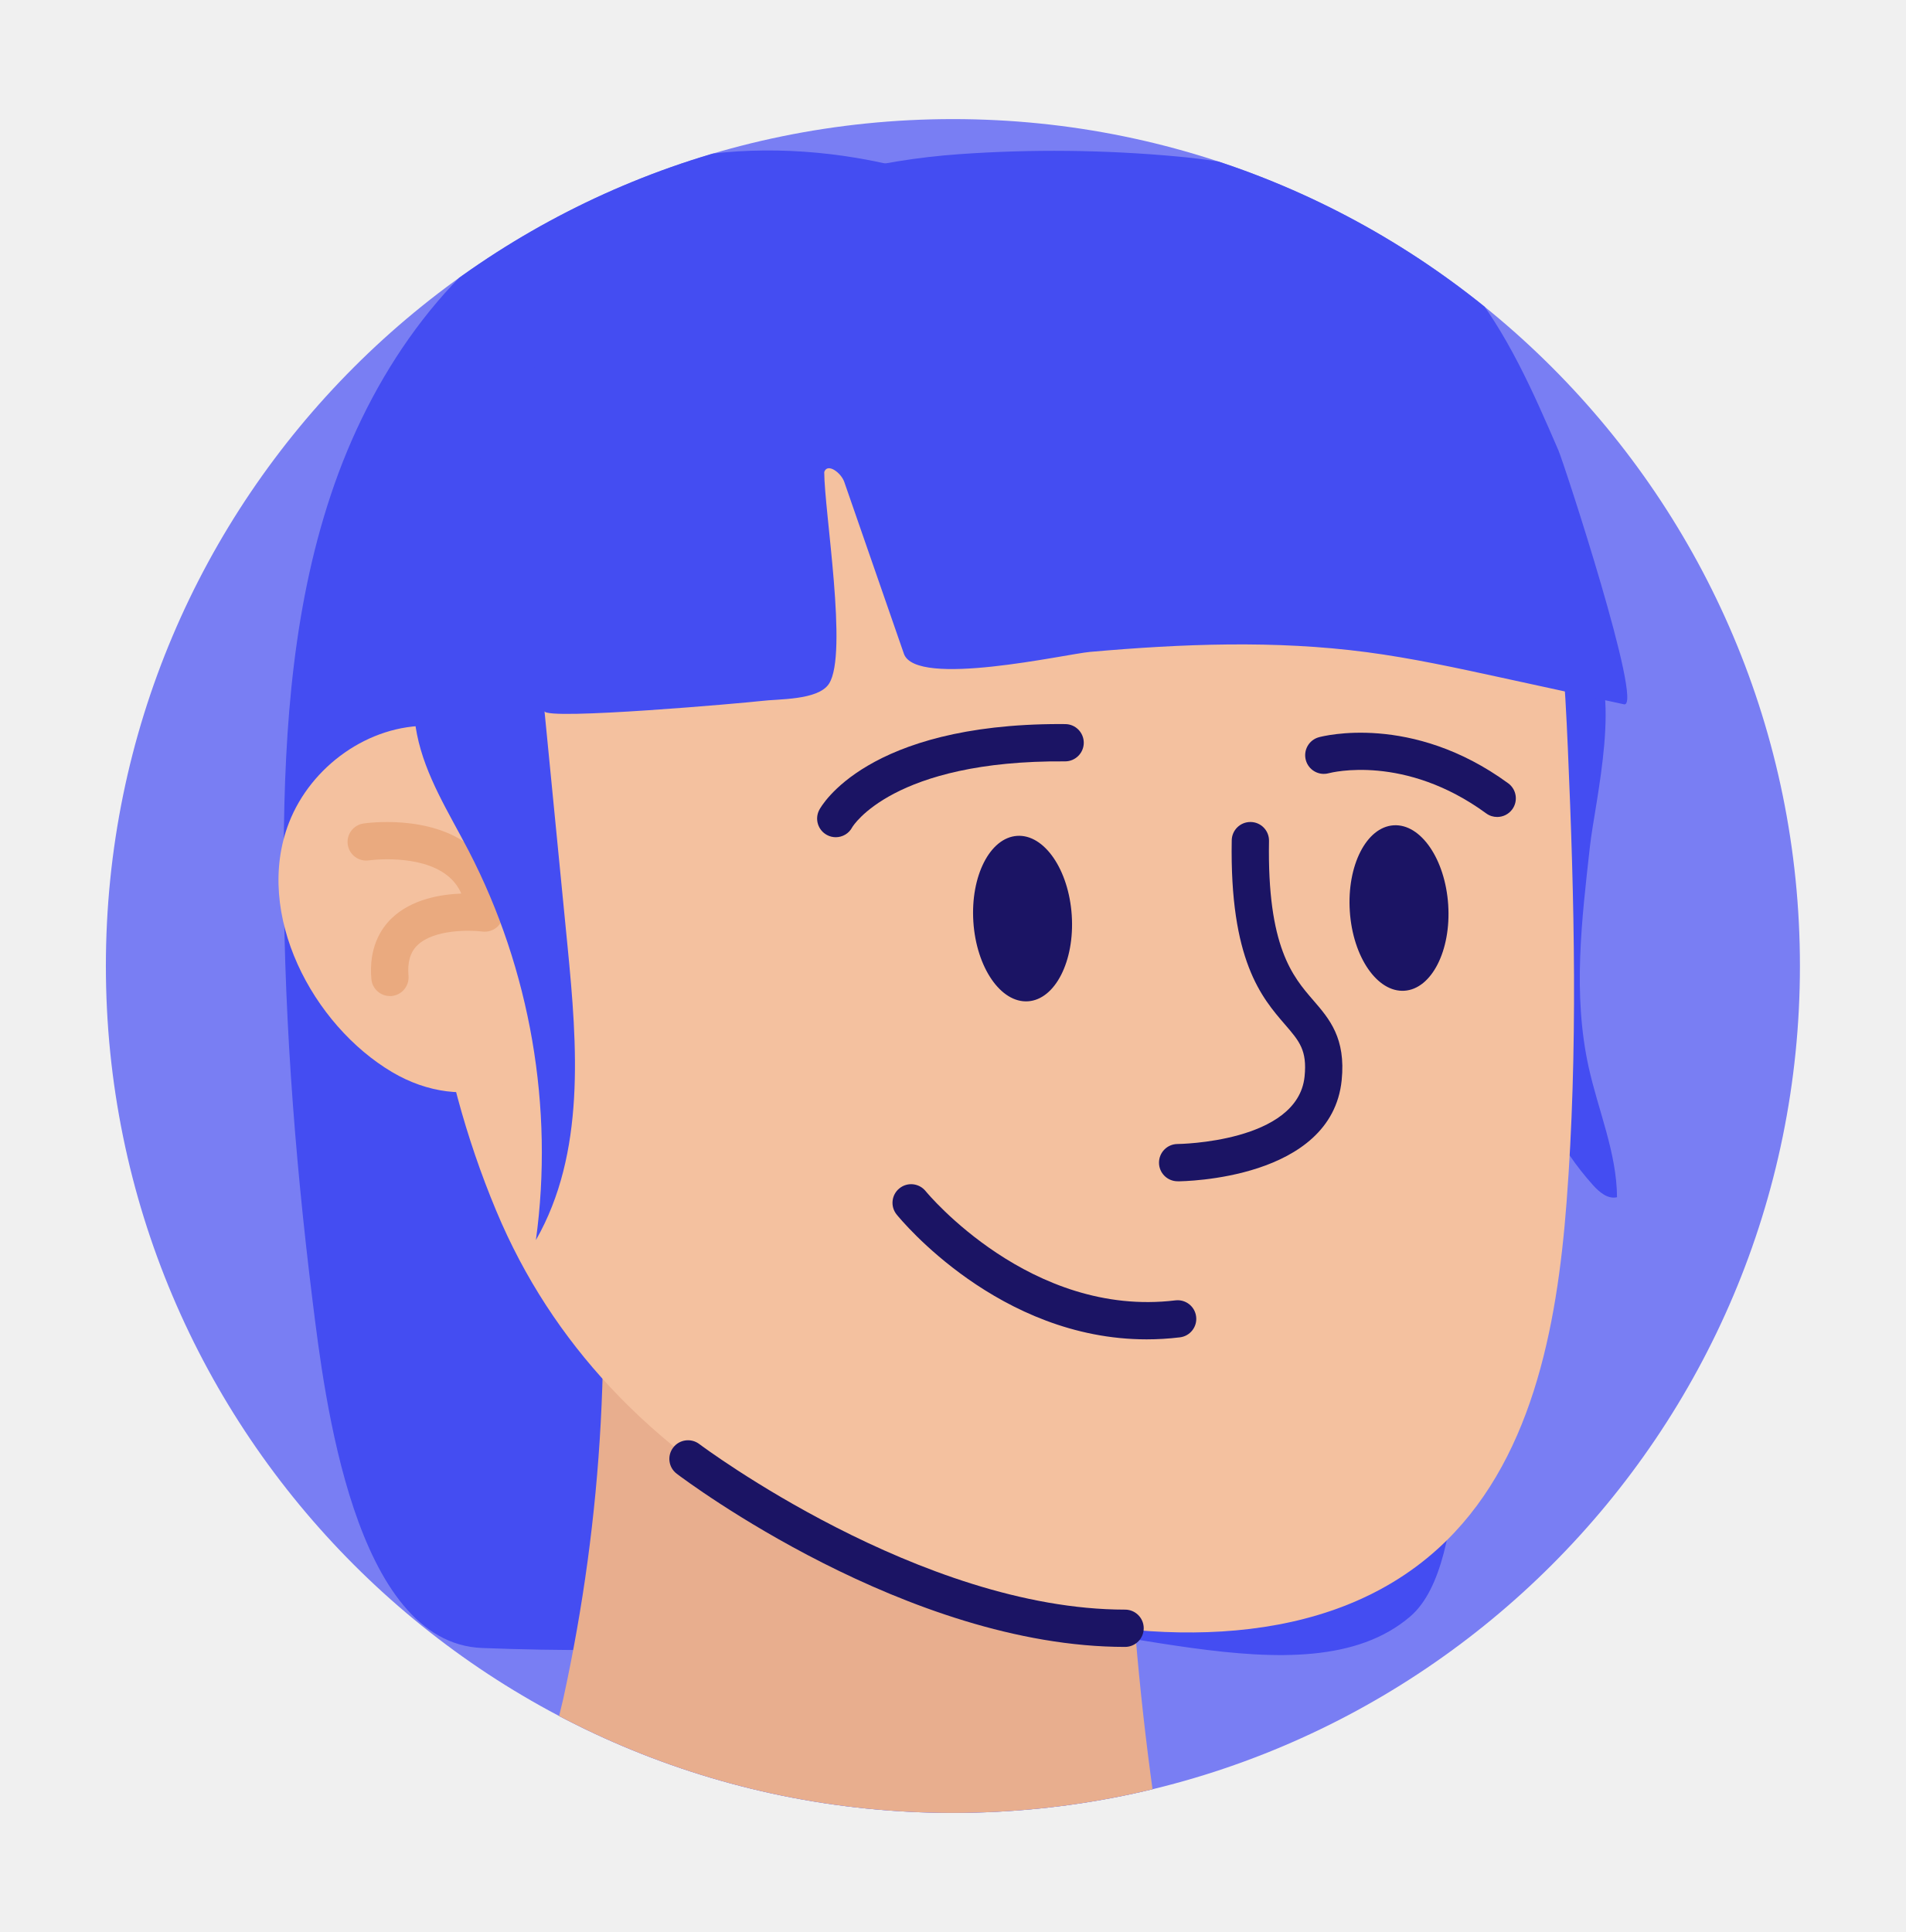
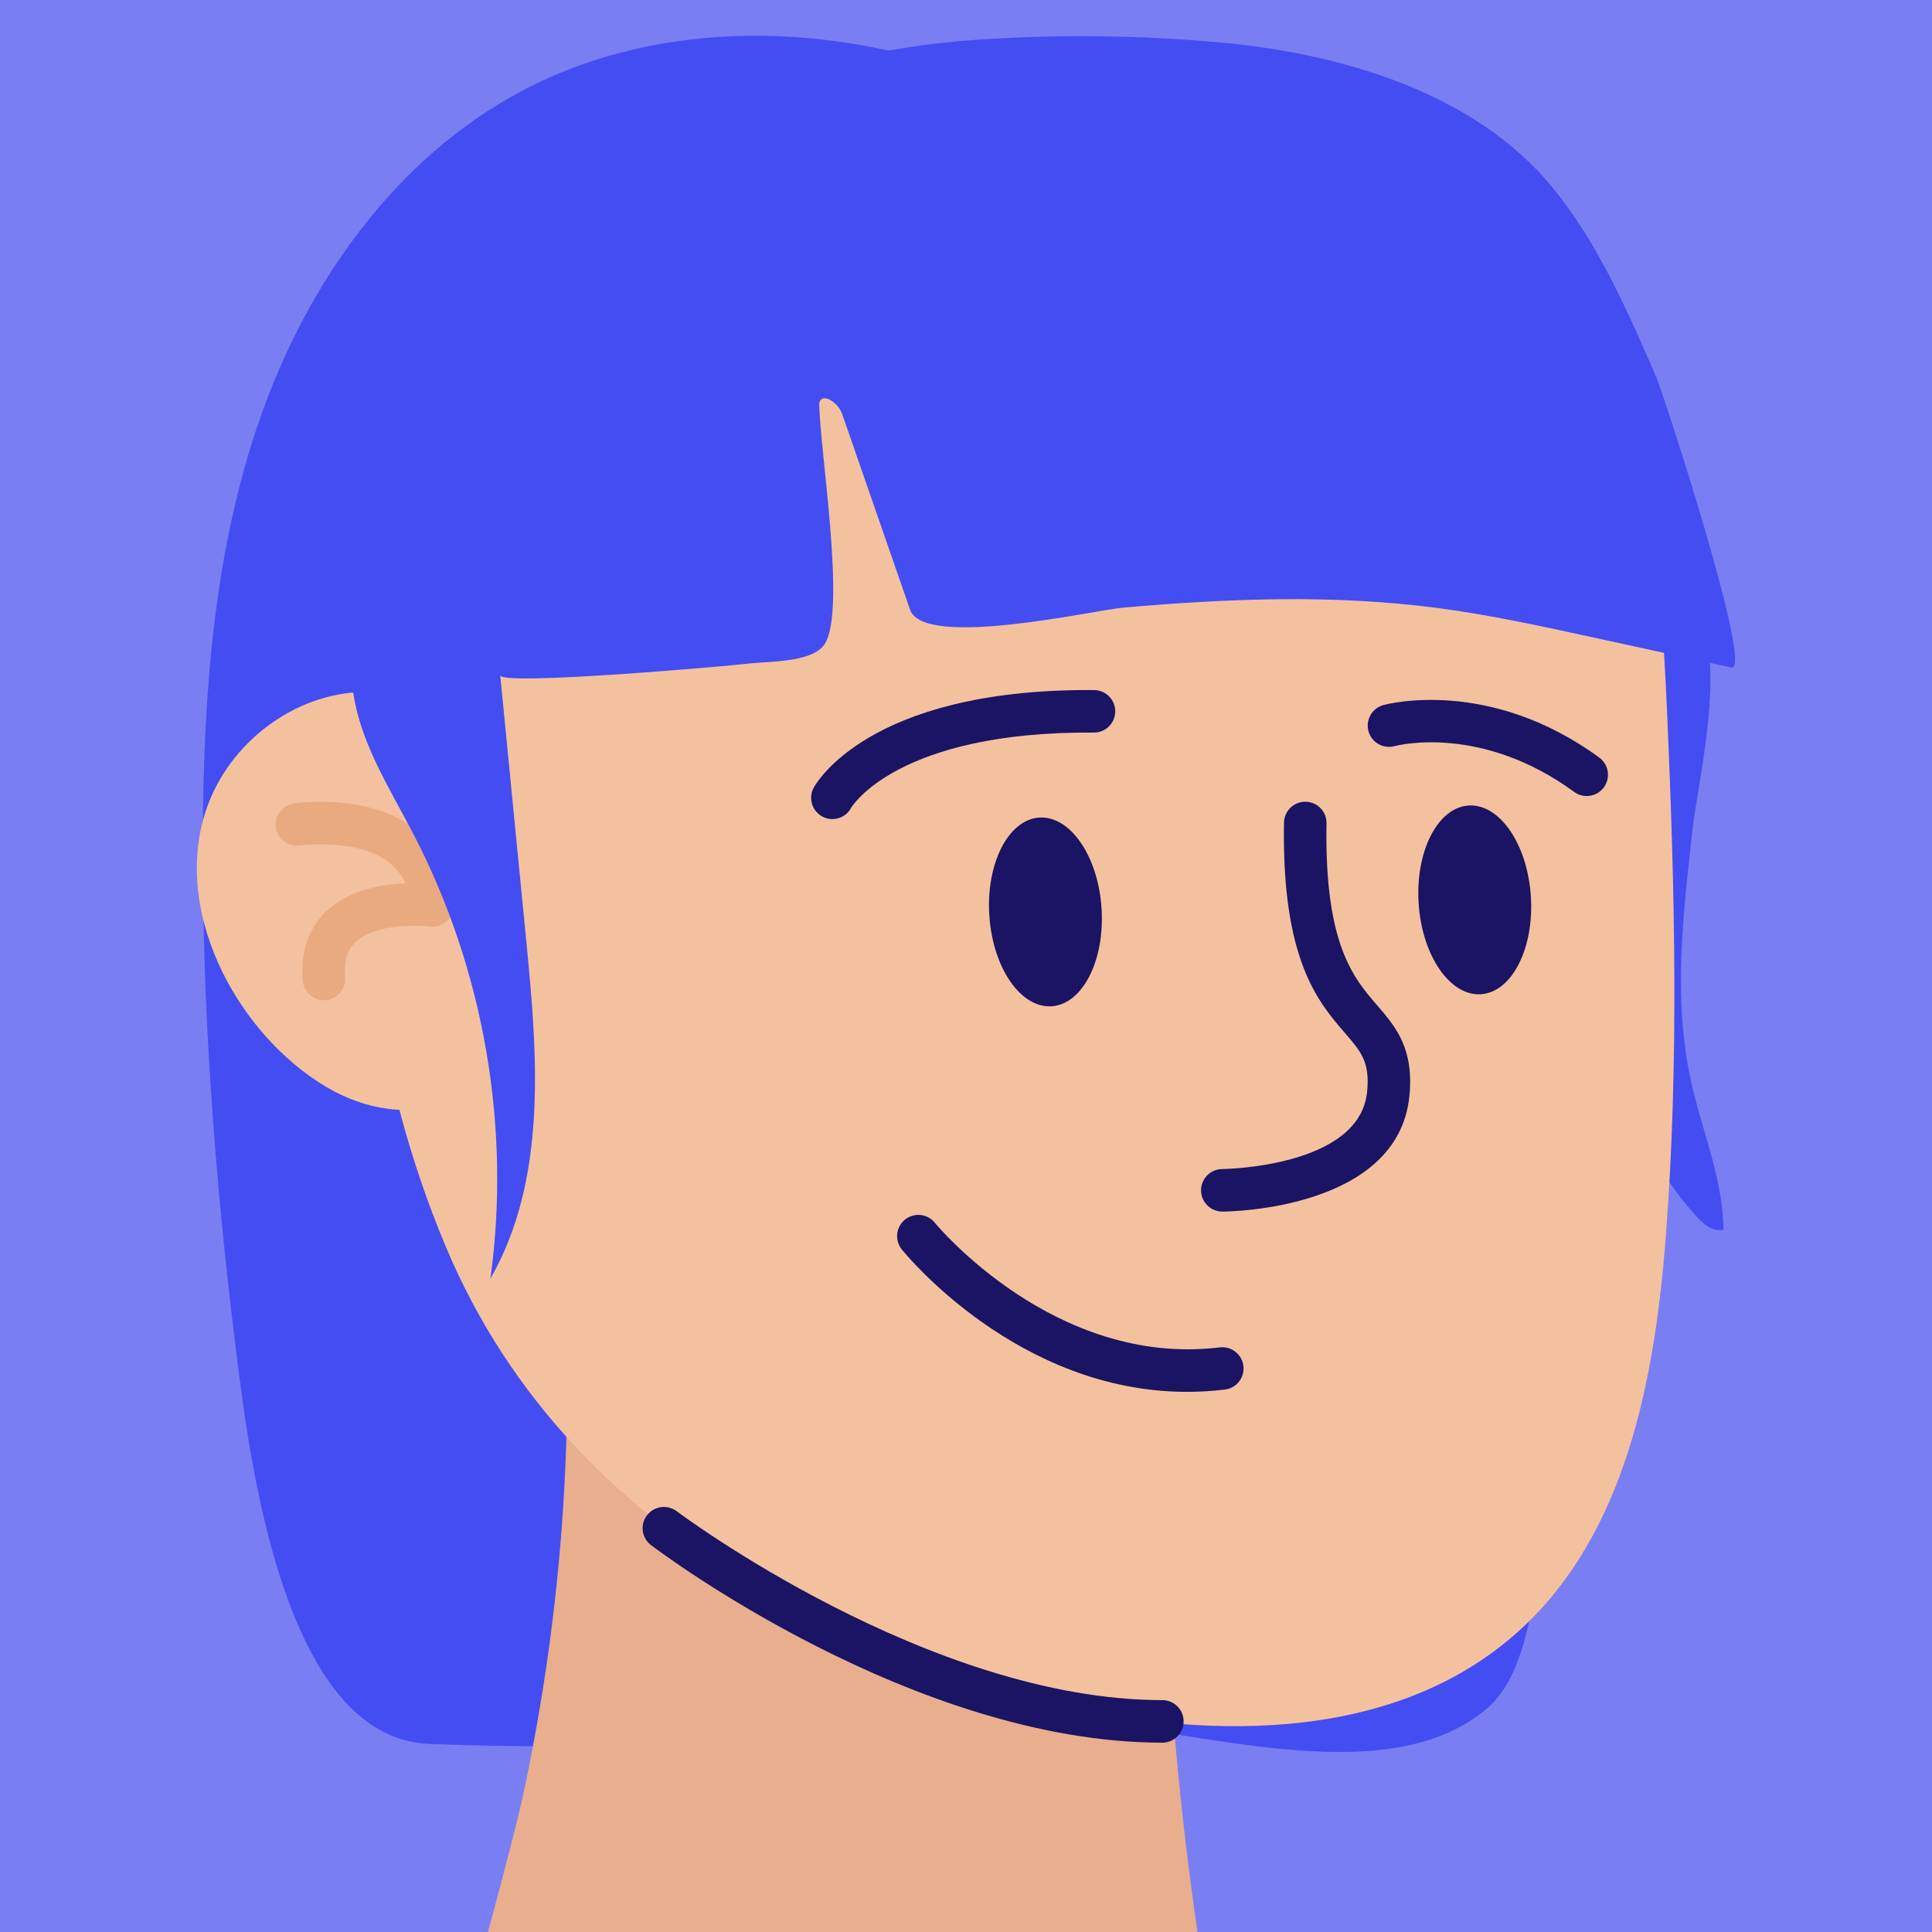
- <svg xmlns="http://www.w3.org/2000/svg" width="72" height="73" viewBox="0 0 72 73" fill="none">
-   <g clip-path="url(#clip0_6391_16395)">
-     <path d="M68 4.5H4V68.5H68V4.5Z" fill="#797EF3" />
-     <path d="M43.668 68.5H20.165C20.735 66.412 21.197 64.563 21.282 64.175C22.031 60.743 22.505 57.262 22.694 53.769C22.793 51.957 22.816 50.142 22.762 48.33C22.725 47.074 22.153 45.067 22.723 43.87C23.813 41.575 28.883 44.27 31.135 44.563C35.002 45.067 38.934 44.83 42.813 44.595C42.223 52.563 42.513 60.583 43.668 68.5Z" fill="#797EF3" />
-     <path d="M60.019 40.326C60.381 41.966 61.078 43.555 61.09 45.236C60.742 45.321 60.419 45.043 60.179 44.776C57.649 41.957 56.845 38.021 56.313 34.269C55.986 31.952 55.145 28.105 56.243 25.911C56.803 24.793 58.828 23.494 59.985 24.569C61.353 25.843 60.249 30.333 60.068 31.968C59.759 34.74 59.409 37.566 60.019 40.326Z" fill="#444DF2" />
-     <path d="M40.06 8.78C38.981 8.167 37.861 7.626 36.7 7.17C31.743 5.227 25.92 5.03 21.225 7.545C17.095 9.758 14.202 13.853 12.644 18.273C11.086 22.693 10.743 27.445 10.719 32.13C10.688 37.826 11.109 43.518 11.811 49.169C12.259 52.784 13.377 62.077 18.215 62.269C24.152 62.503 30.112 62.209 35.999 61.395C41.013 60.702 49.274 64.519 53.28 61.076C55.672 59.019 54.8 51.627 55.826 48.643C57.074 45.018 58.005 41.249 58.116 37.416C58.263 32.364 56.949 27.276 54.372 22.928C53.001 20.615 51.29 18.518 49.465 16.545C46.696 13.552 43.589 10.785 40.06 8.78Z" fill="#444DF2" />
-     <path d="M43.668 68.5H20.165C20.735 66.412 21.197 64.563 21.282 64.175C22.031 60.743 22.505 57.262 22.694 53.769C22.793 51.957 22.816 50.142 22.762 48.33C22.725 47.074 22.153 45.067 22.723 43.87C23.813 41.575 28.883 44.27 31.135 44.563C35.002 45.067 38.934 44.83 42.813 44.595C42.223 52.563 42.513 60.583 43.668 68.5Z" fill="#E8AE8E" />
-     <path d="M23.037 52.396C26.949 56.597 32.335 59.261 38.117 60.754C43.621 62.174 50.102 62.342 54.315 58.526C57.856 55.321 58.821 50.191 59.184 45.428C59.62 39.722 59.481 33.987 59.232 28.271C59.123 25.785 58.991 23.283 58.395 20.869C57.492 17.218 55.238 12.367 51.669 10.746C47.358 8.789 42.194 8.274 37.529 8.801C34.154 9.182 30.72 9.587 27.617 10.965C24.829 12.204 21.216 13.785 19.727 16.551C17.839 20.058 16.765 24.113 16.308 28.053C15.614 34.028 16.425 40.195 18.748 45.751C19.812 48.302 21.275 50.505 23.037 52.396Z" fill="#F4C19F" />
-     <path d="M19.754 29.07C18.936 28.103 17.793 27.459 16.233 27.424C13.941 27.371 11.745 28.951 10.916 31.089C9.581 34.534 11.813 38.737 14.822 40.514C17.495 42.091 20.632 41.172 21.412 38.053C21.758 36.669 21.622 35.217 21.482 33.798C21.316 32.088 20.804 30.311 19.754 29.07Z" fill="#F4C19F" />
-     <path d="M14.73 37.635C14.369 37.635 14.062 37.359 14.03 36.993C13.926 35.8 14.393 35.083 14.803 34.691C15.549 33.978 16.639 33.793 17.428 33.763C17.309 33.493 17.135 33.268 16.904 33.084C15.851 32.247 13.96 32.505 13.94 32.508C13.556 32.567 13.197 32.302 13.139 31.918C13.08 31.534 13.345 31.174 13.729 31.116C13.83 31.101 16.234 30.754 17.779 31.982C18.519 32.57 18.936 33.4 19.017 34.446C19.033 34.657 18.953 34.865 18.799 35.011C18.644 35.157 18.433 35.225 18.222 35.198C17.753 35.138 16.398 35.112 15.773 35.712C15.499 35.975 15.388 36.354 15.433 36.871C15.466 37.259 15.179 37.6 14.793 37.634C14.771 37.634 14.751 37.635 14.73 37.635Z" fill="#EAAA7F" />
-     <path d="M31.32 25.832C31.316 25.838 31.314 25.843 31.31 25.848C30.888 26.466 29.394 26.405 28.749 26.487C28.212 26.554 20.607 27.228 20.571 26.871C20.861 29.834 21.152 32.798 21.442 35.761C21.811 39.527 22.125 43.572 20.246 46.856C20.933 41.848 20.032 36.633 17.704 32.145C16.962 30.716 16.068 29.326 15.753 27.746C15.483 26.387 15.663 24.979 15.95 23.623C16.667 20.247 18.05 17.013 19.999 14.164C23.576 8.934 30.068 6.264 36.232 5.826C38.971 5.632 41.725 5.66 44.459 5.911C48.376 6.27 52.837 7.545 55.423 10.705C56.945 12.567 57.919 14.804 58.874 17.011C59.091 17.514 62.12 26.78 61.353 26.612C59.794 26.273 58.236 25.934 56.677 25.594C55.004 25.231 53.33 24.866 51.633 24.642C48.165 24.185 44.659 24.326 41.185 24.631C40.275 24.71 34.601 26.007 34.148 24.7C33.398 22.537 32.646 20.373 31.896 18.21C31.773 17.857 31.258 17.48 31.139 17.835C31.141 19.321 32.045 24.712 31.32 25.832Z" fill="#444DF2" />
-     <path d="M44.49 44.634C44.102 44.634 43.787 44.321 43.786 43.933C43.785 43.544 44.099 43.228 44.486 43.226C44.532 43.226 49.03 43.17 49.286 40.677C49.387 39.686 49.09 39.342 48.552 38.718C47.666 37.694 46.454 36.291 46.534 31.75C46.541 31.366 46.854 31.059 47.238 31.059C47.242 31.059 47.247 31.059 47.251 31.059C47.64 31.065 47.95 31.386 47.942 31.776C47.871 35.779 48.838 36.898 49.617 37.798C50.223 38.499 50.85 39.226 50.687 40.821C50.301 44.569 44.73 44.634 44.493 44.636C44.493 44.634 44.491 44.634 44.49 44.634Z" fill="#1B1464" />
-     <path d="M38.837 37.834C39.863 37.767 40.603 36.313 40.49 34.587C40.377 32.861 39.453 31.516 38.426 31.583C37.4 31.651 36.66 33.105 36.773 34.831C36.886 36.557 37.81 37.902 38.837 37.834Z" fill="#1B1464" />
-     <path d="M53.058 37.435C54.085 37.368 54.825 35.914 54.712 34.188C54.598 32.461 53.675 31.116 52.648 31.184C51.622 31.251 50.881 32.705 50.995 34.431C51.108 36.158 52.032 37.502 53.058 37.435Z" fill="#1B1464" />
-     <path d="M56.562 30.869C56.418 30.869 56.273 30.826 56.148 30.734C53.074 28.487 50.311 29.186 50.194 29.217C49.819 29.317 49.434 29.095 49.333 28.72C49.232 28.346 49.45 27.961 49.823 27.857C49.965 27.819 53.333 26.932 56.978 29.596C57.292 29.825 57.361 30.265 57.132 30.58C56.994 30.769 56.78 30.869 56.562 30.869Z" fill="#1B1464" />
-     <path d="M31.574 31.634C31.464 31.634 31.351 31.608 31.246 31.552C30.902 31.37 30.77 30.945 30.952 30.601C31.022 30.467 32.746 27.358 40.051 27.358C40.115 27.358 40.179 27.358 40.245 27.36C40.634 27.362 40.946 27.68 40.944 28.069C40.941 28.455 40.626 28.768 40.239 28.768C40.238 28.768 40.236 28.768 40.234 28.768C33.722 28.72 32.21 31.232 32.197 31.257C32.072 31.497 31.827 31.634 31.574 31.634Z" fill="#1B1464" />
-     <path d="M43.319 50.607C37.747 50.607 34.041 46.095 33.874 45.89C33.63 45.588 33.677 45.144 33.98 44.901C34.282 44.656 34.725 44.704 34.97 45.007C35.027 45.077 38.938 49.799 44.406 49.134C44.792 49.088 45.143 49.361 45.189 49.748C45.237 50.133 44.962 50.485 44.575 50.531C44.147 50.583 43.728 50.607 43.319 50.607Z" fill="#1B1464" />
-     <path d="M42.504 62.228C34.297 62.228 25.919 55.952 25.567 55.685C25.257 55.45 25.195 55.009 25.431 54.699C25.665 54.389 26.107 54.328 26.418 54.562C26.501 54.625 34.776 60.819 42.505 60.819C42.894 60.819 43.209 61.134 43.209 61.523C43.209 61.912 42.893 62.228 42.504 62.228Z" fill="#1B1464" />
-   </g>
-   <defs>
-     <clipPath id="clip0_6391_16395">
-       <rect x="4" y="4.5" width="64" height="64" rx="32" fill="white" />
-     </clipPath>
-   </defs>
+ <svg xmlns="http://www.w3.org/2000/svg" width="200" height="200" viewBox="0 0 200 200" fill="none">
+   <path d="M200 0H0V200H200V0Z" fill="#797EF3" />
+   <path d="M123.964 200H50.516C52.296 193.476 53.74 187.696 54.008 186.484C56.348 175.76 57.828 164.88 58.42 153.964C58.728 148.304 58.8 142.632 58.632 136.968C58.516 133.044 56.728 126.772 58.508 123.032C61.916 115.86 77.76 124.28 84.796 125.196C96.88 126.772 109.168 126.032 121.292 125.296C119.448 150.196 120.352 175.26 123.964 200Z" fill="#797EF3" />
+   <path d="M175.06 111.956C176.192 117.08 178.368 122.048 178.408 127.3C177.32 127.564 176.308 126.696 175.56 125.864C167.652 117.052 165.14 104.752 163.48 93.028C162.456 85.788 159.828 73.764 163.26 66.908C165.008 63.416 171.336 59.356 174.952 62.716C179.228 66.696 175.78 80.728 175.212 85.836C174.248 94.5 173.152 103.332 175.06 111.956Z" fill="#444DF2" />
+   <path d="M112.688 13.376C109.316 11.46 105.816 9.768 102.188 8.344C86.696 2.272 68.5 1.656 53.828 9.516C40.92 16.432 31.88 29.228 27.012 43.04C22.144 56.852 21.072 71.704 20.996 86.344C20.9 104.144 22.216 121.932 24.408 139.592C25.808 150.888 29.304 179.928 44.42 180.528C62.976 181.26 81.6 180.34 99.996 177.796C115.664 175.632 141.48 187.56 154 176.8C161.476 170.372 158.748 147.272 161.956 137.948C165.856 126.62 168.764 114.84 169.112 102.864C169.572 87.076 165.464 71.176 157.412 57.588C153.128 50.36 147.78 43.808 142.076 37.64C133.424 28.288 123.716 19.64 112.688 13.376Z" fill="#444DF2" />
+   <path d="M123.964 200H50.516C52.296 193.476 53.74 187.696 54.008 186.484C56.348 175.76 57.828 164.88 58.42 153.964C58.728 148.304 58.8 142.632 58.632 136.968C58.516 133.044 56.728 126.772 58.508 123.032C61.916 115.86 77.76 124.28 84.796 125.196C96.88 126.772 109.168 126.032 121.292 125.296C119.448 150.196 120.352 175.26 123.964 200Z" fill="#E8AE8E" />
+   <path d="M59.492 149.676C71.716 162.804 88.548 171.128 106.616 175.792C123.816 180.232 144.068 180.756 157.236 168.832C168.3 158.816 171.316 142.784 172.452 127.9C173.812 110.068 173.38 92.148 172.6 74.284C172.26 66.516 171.848 58.696 169.984 51.152C167.164 39.744 160.12 24.584 148.968 19.52C135.496 13.404 119.356 11.792 104.78 13.44C94.232 14.632 83.5 15.896 73.804 20.204C65.092 24.076 53.8 29.016 49.148 37.66C43.248 48.62 39.892 61.292 38.464 73.604C36.296 92.276 38.828 111.548 46.088 128.908C49.412 136.88 53.984 143.764 59.492 149.676Z" fill="#F4C19F" />
+   <path d="M49.232 76.78C46.676 73.76 43.104 71.748 38.228 71.636C31.064 71.472 24.204 76.408 21.612 83.092C17.44 93.856 24.416 106.992 33.82 112.544C42.172 117.472 51.976 114.6 54.412 104.852C55.492 100.528 55.068 95.992 54.632 91.556C54.112 86.212 52.512 80.66 49.232 76.78Z" fill="#F4C19F" />
+   <path d="M33.532 103.548C32.404 103.548 31.444 102.684 31.344 101.54C31.02 97.812 32.48 95.572 33.76 94.348C36.092 92.12 39.496 91.54 41.964 91.448C41.592 90.604 41.048 89.9 40.324 89.324C37.036 86.708 31.124 87.516 31.064 87.524C29.864 87.708 28.74 86.88 28.56 85.68C28.376 84.48 29.204 83.356 30.404 83.176C30.72 83.128 38.232 82.044 43.06 85.88C45.372 87.72 46.676 90.312 46.928 93.58C46.98 94.24 46.728 94.892 46.248 95.348C45.764 95.804 45.104 96.016 44.444 95.932C42.98 95.744 38.744 95.664 36.792 97.536C35.936 98.36 35.588 99.544 35.728 101.16C35.832 102.372 34.936 103.436 33.728 103.544C33.66 103.544 33.596 103.548 33.532 103.548Z" fill="#EAAA7F" />
+   <path d="M85.376 66.664C85.364 66.68 85.356 66.696 85.344 66.712C84.024 68.644 79.356 68.452 77.34 68.708C75.664 68.92 51.896 71.024 51.784 69.908C52.692 79.168 53.6 88.432 54.508 97.692C55.66 109.46 56.64 122.1 50.768 132.364C52.916 116.712 50.1 100.416 42.824 86.392C40.508 81.924 37.712 77.58 36.728 72.644C35.884 68.396 36.448 63.996 37.344 59.76C39.584 49.208 43.908 39.104 49.996 30.2C61.176 13.856 81.464 5.512 100.724 4.144C109.284 3.536 117.892 3.624 126.436 4.408C138.676 5.532 152.616 9.516 160.696 19.392C165.452 25.208 168.496 32.2 171.48 39.096C172.16 40.668 181.624 69.624 179.228 69.1C174.356 68.04 169.488 66.98 164.616 65.92C159.388 64.784 154.156 63.644 148.852 62.944C138.016 61.516 127.06 61.956 116.204 62.908C113.36 63.156 95.628 67.208 94.212 63.124C91.868 56.364 89.52 49.604 87.176 42.844C86.792 41.74 85.18 40.564 84.808 41.672C84.816 46.316 87.64 63.164 85.376 66.664Z" fill="#444DF2" />
+   <path d="M126.532 125.42C125.32 125.42 124.336 124.44 124.332 123.228C124.328 122.012 125.308 121.024 126.52 121.02C126.664 121.02 140.72 120.844 141.52 113.052C141.836 109.956 140.908 108.88 139.224 106.932C136.456 103.732 132.668 99.348 132.92 85.156C132.94 83.956 133.92 82.996 135.12 82.996C135.132 82.996 135.148 82.996 135.16 82.996C136.376 83.016 137.344 84.02 137.32 85.236C137.096 97.748 140.12 101.244 142.552 104.056C144.448 106.248 146.408 108.52 145.896 113.504C144.692 125.216 127.28 125.42 126.54 125.424C126.54 125.42 126.536 125.42 126.532 125.42Z" fill="#1B1464" />
+   <path d="M108.864 104.17C112.072 103.96 114.385 99.416 114.031 94.022C113.677 88.627 110.79 84.425 107.582 84.635C104.374 84.846 102.061 89.39 102.415 94.784C102.769 100.179 105.657 104.381 108.864 104.17Z" fill="#1B1464" />
+   <path d="M153.307 102.922C156.514 102.711 158.827 98.168 158.473 92.773C158.119 87.379 155.232 83.177 152.024 83.387C148.817 83.598 146.504 88.141 146.858 93.536C147.212 98.93 150.099 103.133 153.307 102.922Z" fill="#1B1464" />
+   <path d="M164.256 82.404C163.804 82.404 163.352 82.268 162.96 81.98C153.356 74.96 144.72 77.144 144.356 77.24C143.184 77.552 141.98 76.86 141.664 75.688C141.348 74.52 142.032 73.316 143.196 72.992C143.64 72.872 154.164 70.1 165.556 78.424C166.536 79.14 166.752 80.516 166.036 81.5C165.604 82.092 164.936 82.404 164.256 82.404Z" fill="#1B1464" />
+   <path d="M86.168 84.792C85.824 84.792 85.472 84.712 85.144 84.536C84.068 83.968 83.656 82.64 84.224 81.564C84.444 81.148 89.832 71.432 112.66 71.432C112.86 71.432 113.06 71.432 113.264 71.436C114.48 71.444 115.456 72.436 115.448 73.652C115.44 74.86 114.456 75.836 113.248 75.836C113.244 75.836 113.236 75.836 113.232 75.836C92.88 75.688 88.156 83.536 88.116 83.616C87.724 84.364 86.96 84.792 86.168 84.792Z" fill="#1B1464" />
+   <path d="M122.872 144.084C105.46 144.084 93.876 129.984 93.356 129.344C92.592 128.4 92.74 127.012 93.688 126.252C94.632 125.488 96.016 125.636 96.78 126.584C96.96 126.804 109.18 141.56 126.268 139.48C127.476 139.336 128.572 140.192 128.716 141.4C128.864 142.604 128.004 143.704 126.796 143.848C125.46 144.008 124.148 144.084 122.872 144.084Z" fill="#1B1464" />
+   <path d="M120.324 180.4C94.68 180.4 68.496 160.788 67.396 159.952C66.428 159.22 66.236 157.84 66.972 156.872C67.704 155.904 69.084 155.712 70.056 156.444C70.316 156.64 96.176 175.996 120.328 175.996C121.544 175.996 122.528 176.98 122.528 178.196C122.528 179.412 121.54 180.4 120.324 180.4Z" fill="#1B1464" />
</svg>
